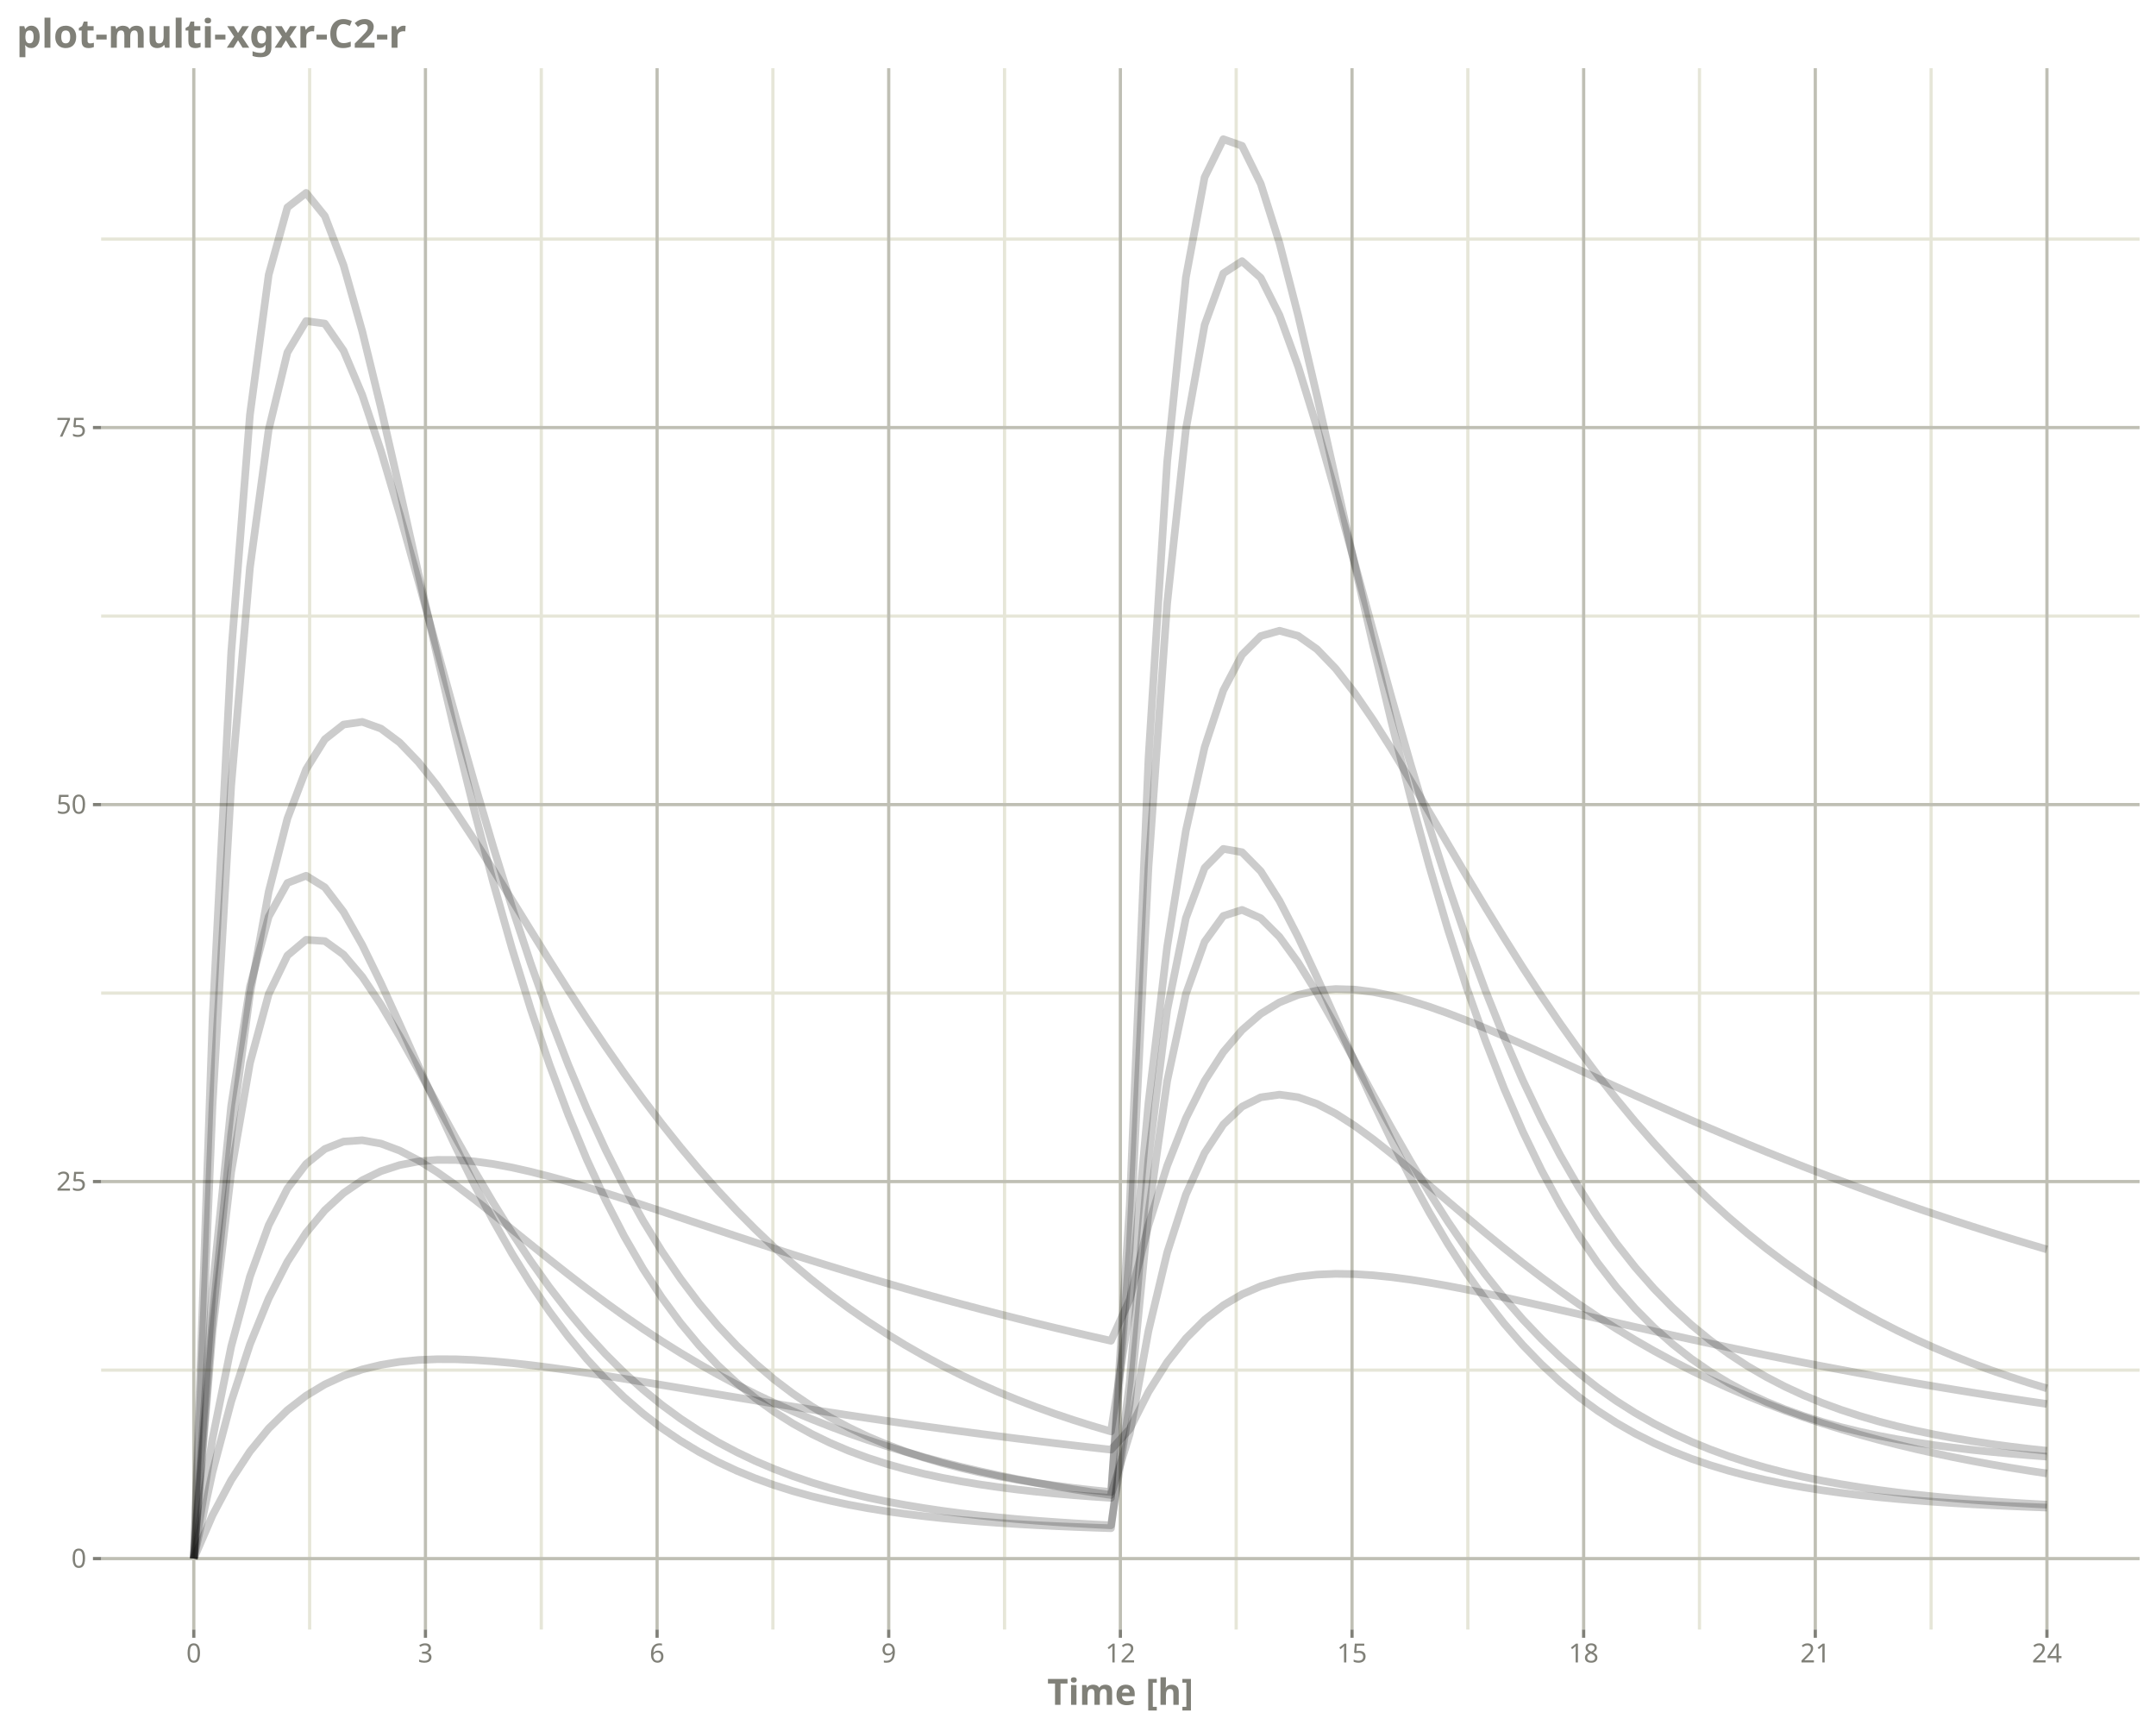
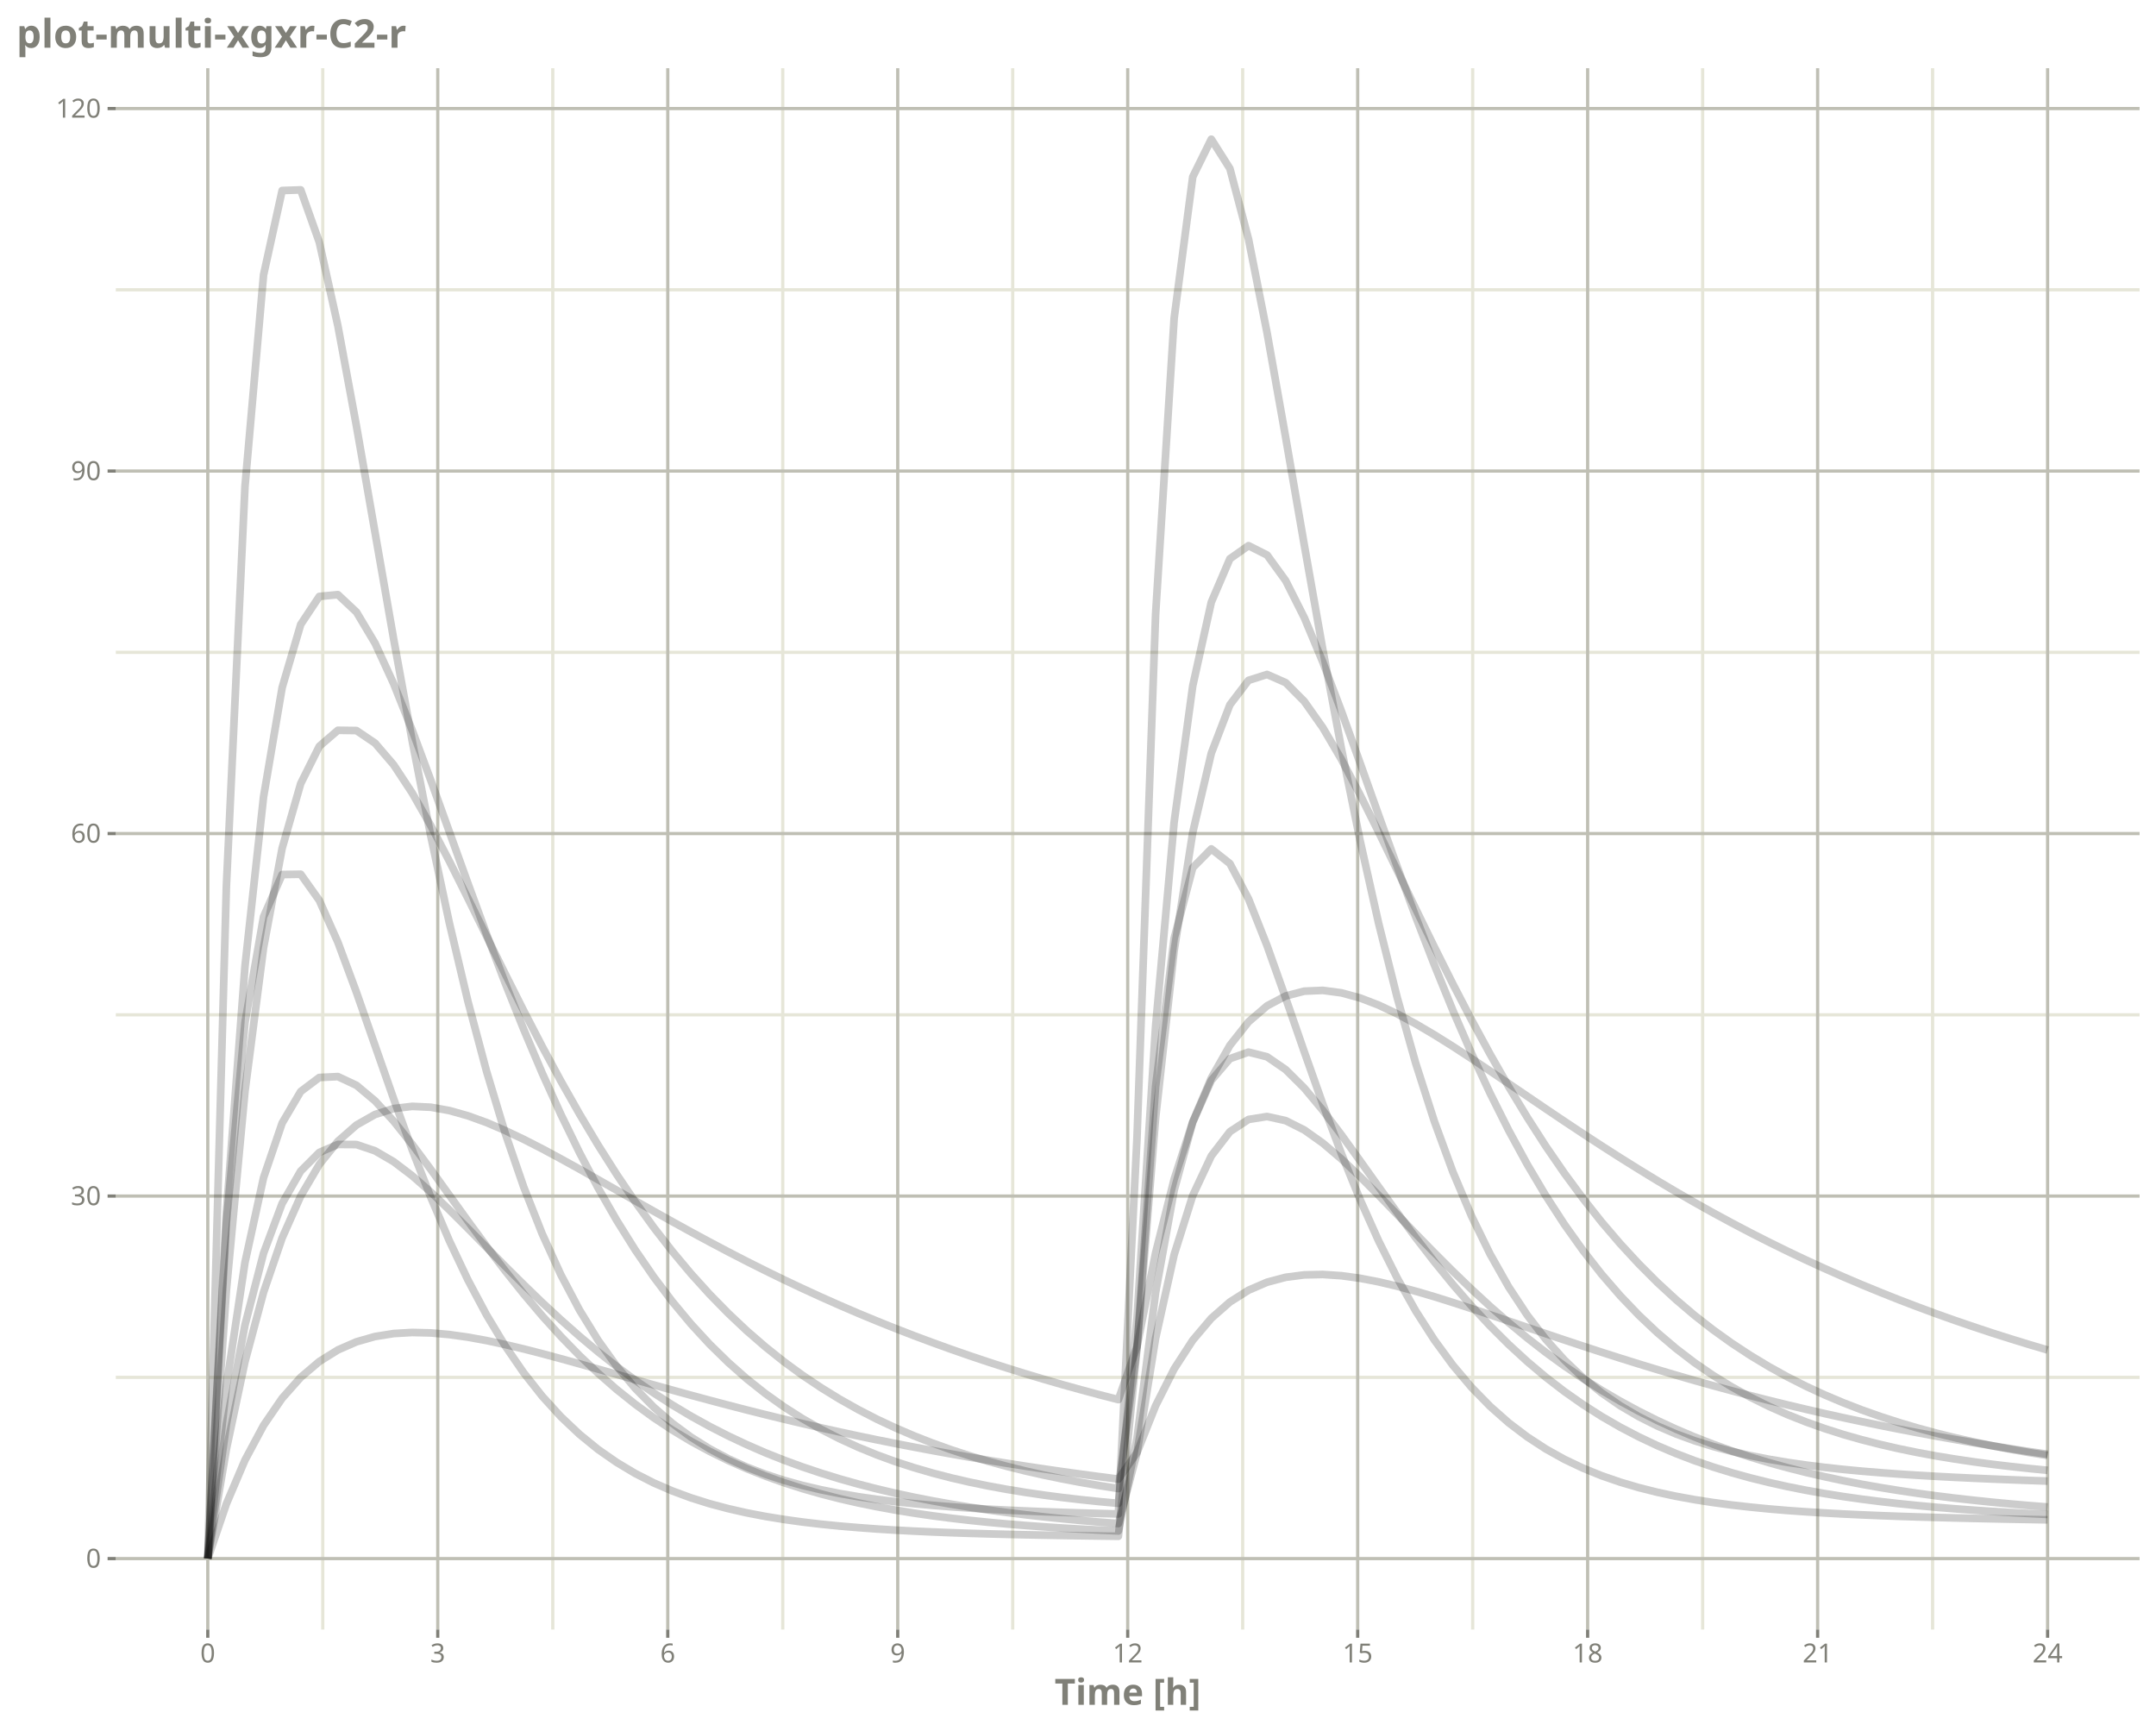
<svg xmlns="http://www.w3.org/2000/svg" class="svglite" data-engine-version="2.0" width="720.00pt" height="576.00pt" viewBox="0 0 720.00 576.00">
  <defs>
    <style type="text/css">
    .svglite line, .svglite polyline, .svglite polygon, .svglite path, .svglite rect, .svglite circle {
      fill: none;
      stroke: #000000;
      stroke-linecap: round;
      stroke-linejoin: round;
      stroke-miterlimit: 10.00;
    }
  </style>
  </defs>
  <rect width="100%" height="100%" style="stroke: none; fill: #FFFFFF;" />
  <defs>
    <clipPath id="cpMC4wMHw3MjAuMDB8MC4wMHw1NzYuMDA=">
      <rect x="0.00" y="0.00" width="720.00" height="576.00" />
    </clipPath>
  </defs>
  <g clip-path="url(#cpMC4wMHw3MjAuMDB8MC4wMHw1NzYuMDA=)">
-     <rect x="0" y="0.00" width="720.00" height="576.00" style="stroke-width: 1.07; stroke: #FFFFFF; fill: #FFFFFF;" />
+     <rect x="0.00" y="0.00" width="720.00" height="576.00" style="stroke-width: 1.07; stroke: #FFFFFF; fill: #FFFFFF;" />
  </g>
  <defs>
-     <clipPath id="cpMzMuNzh8NzE0LjUyfDIyLjc4fDU0NC4xMw==">
-       <rect x="33.78" y="22.78" width="680.74" height="521.34" />
+     <clipPath id="cpMzguNjd8NzE0LjUyfDIyLjc4fDU0NC4xMw==">
+       <rect x="38.67" y="22.78" width="675.85" height="521.34" />
    </clipPath>
  </defs>
-   <g clip-path="url(#cpMzMuNzh8NzE0LjUyfDIyLjc4fDU0NC4xMw==)">
-     <rect x="33.78" y="22.78" width="680.74" height="521.34" style="stroke-width: 1.07; stroke: none; fill: #FFFFFF;" />
-     <polyline points="33.78,457.49 714.52,457.49 " style="stroke-width: 1.07; stroke: #E6E6D8; stroke-linecap: butt;" />
-     <polyline points="33.78,331.60 714.52,331.60 " style="stroke-width: 1.07; stroke: #E6E6D8; stroke-linecap: butt;" />
-     <polyline points="33.78,205.72 714.52,205.72 " style="stroke-width: 1.07; stroke: #E6E6D8; stroke-linecap: butt;" />
-     <polyline points="33.78,79.83 714.52,79.83 " style="stroke-width: 1.07; stroke: #E6E6D8; stroke-linecap: butt;" />
-     <polyline points="103.40,544.13 103.40,22.78 " style="stroke-width: 1.07; stroke: #E6E6D8; stroke-linecap: butt;" />
-     <polyline points="180.76,544.13 180.76,22.78 " style="stroke-width: 1.07; stroke: #E6E6D8; stroke-linecap: butt;" />
-     <polyline points="258.11,544.13 258.11,22.78 " style="stroke-width: 1.07; stroke: #E6E6D8; stroke-linecap: butt;" />
-     <polyline points="335.47,544.13 335.47,22.78 " style="stroke-width: 1.07; stroke: #E6E6D8; stroke-linecap: butt;" />
-     <polyline points="412.83,544.13 412.83,22.78 " style="stroke-width: 1.07; stroke: #E6E6D8; stroke-linecap: butt;" />
-     <polyline points="490.19,544.13 490.19,22.78 " style="stroke-width: 1.07; stroke: #E6E6D8; stroke-linecap: butt;" />
-     <polyline points="567.54,544.13 567.54,22.78 " style="stroke-width: 1.07; stroke: #E6E6D8; stroke-linecap: butt;" />
-     <polyline points="644.90,544.13 644.90,22.78 " style="stroke-width: 1.07; stroke: #E6E6D8; stroke-linecap: butt;" />
-     <polyline points="33.78,520.43 714.52,520.43 " style="stroke-width: 1.07; stroke: #BFBFB4; stroke-linecap: butt;" />
-     <polyline points="33.78,394.54 714.52,394.54 " style="stroke-width: 1.07; stroke: #BFBFB4; stroke-linecap: butt;" />
-     <polyline points="33.78,268.66 714.52,268.66 " style="stroke-width: 1.07; stroke: #BFBFB4; stroke-linecap: butt;" />
-     <polyline points="33.78,142.77 714.52,142.77 " style="stroke-width: 1.07; stroke: #BFBFB4; stroke-linecap: butt;" />
-     <polyline points="64.72,544.13 64.72,22.78 " style="stroke-width: 1.07; stroke: #BFBFB4; stroke-linecap: butt;" />
-     <polyline points="142.08,544.13 142.08,22.78 " style="stroke-width: 1.07; stroke: #BFBFB4; stroke-linecap: butt;" />
-     <polyline points="219.44,544.13 219.44,22.78 " style="stroke-width: 1.07; stroke: #BFBFB4; stroke-linecap: butt;" />
-     <polyline points="296.79,544.13 296.79,22.78 " style="stroke-width: 1.07; stroke: #BFBFB4; stroke-linecap: butt;" />
-     <polyline points="374.15,544.13 374.15,22.78 " style="stroke-width: 1.07; stroke: #BFBFB4; stroke-linecap: butt;" />
-     <polyline points="451.51,544.13 451.51,22.78 " style="stroke-width: 1.07; stroke: #BFBFB4; stroke-linecap: butt;" />
-     <polyline points="528.86,544.13 528.86,22.78 " style="stroke-width: 1.07; stroke: #BFBFB4; stroke-linecap: butt;" />
-     <polyline points="606.22,544.13 606.22,22.78 " style="stroke-width: 1.07; stroke: #BFBFB4; stroke-linecap: butt;" />
-     <polyline points="683.58,544.13 683.58,22.78 " style="stroke-width: 1.07; stroke: #BFBFB4; stroke-linecap: butt;" />
-     <polyline points="64.72,520.43 70.97,440.35 77.22,378.71 83.47,332.12 89.73,297.76 95.98,273.33 102.23,256.89 108.48,246.86 114.73,241.94 120.98,241.04 127.23,243.29 133.48,247.96 139.73,254.47 145.99,262.32 152.24,271.15 158.49,280.62 164.74,290.49 170.99,300.56 177.24,310.67 183.49,320.71 189.74,330.56 195.99,340.16 202.25,349.47 208.50,358.43 214.75,367.03 221.00,375.24 227.25,383.07 233.50,390.50 239.75,397.55 246.00,404.22 252.25,410.51 258.50,416.45 264.76,422.03 271.01,427.29 277.26,432.23 283.51,436.87 289.76,441.22 296.01,445.30 302.26,449.12 308.51,452.70 314.76,456.05 321.02,459.18 327.27,462.12 333.52,464.86 339.77,467.43 346.02,469.83 352.27,472.08 358.52,474.18 364.77,476.14 371.02,477.98 377.28,437.11 383.53,368.32 389.78,316.09 396.03,277.34 402.28,249.53 408.53,230.54 414.78,218.64 421.03,212.39 427.28,210.61 433.53,212.33 439.79,216.76 446.04,223.25 452.29,231.26 458.54,240.38 464.79,250.25 471.04,260.59 477.29,271.20 483.54,281.88 489.79,292.50 496.05,302.96 502.30,313.17 508.55,323.08 514.80,332.64 521.05,341.82 527.30,350.61 533.55,358.99 539.80,366.96 546.05,374.52 552.31,381.68 558.56,388.45 564.81,394.83 571.06,400.85 577.31,406.52 583.56,411.85 589.81,416.87 596.06,421.57 602.31,425.99 608.56,430.14 614.82,434.02 621.07,437.67 627.32,441.08 633.57,444.28 639.82,447.28 646.07,450.09 652.32,452.72 658.57,455.19 664.82,457.50 671.08,459.66 677.33,461.69 683.58,463.59 " style="stroke-width: 2.56; stroke: #000000; stroke-opacity: 0.20; stroke-linecap: butt;" />
-     <polyline points="64.72,520.43 70.97,480.39 77.22,449.57 83.47,426.27 89.73,409.10 95.98,396.88 102.23,388.66 108.48,383.65 114.73,381.18 120.98,380.74 127.23,381.86 133.48,384.20 139.73,387.45 145.99,391.38 152.24,395.79 158.49,400.52 164.74,405.46 170.99,410.50 177.24,415.55 183.49,420.57 189.74,425.49 195.99,430.30 202.25,434.95 208.50,439.43 214.75,443.73 221.00,447.84 227.25,451.75 233.50,455.47 239.75,458.99 246.00,462.32 252.25,465.47 258.50,468.44 264.76,471.23 271.01,473.86 277.26,476.33 283.51,478.65 289.76,480.82 296.01,482.86 302.26,484.77 308.51,486.56 314.76,488.24 321.02,489.81 327.27,491.27 333.52,492.65 339.77,493.93 346.02,495.13 352.27,496.25 358.52,497.30 364.77,498.29 371.02,499.20 377.28,478.77 383.53,444.38 389.78,418.26 396.03,398.89 402.28,384.98 408.53,375.48 414.78,369.53 421.03,366.41 427.28,365.52 433.53,366.38 439.79,368.59 446.04,371.84 452.29,375.85 458.54,380.40 464.79,385.34 471.04,390.51 477.29,395.81 483.54,401.15 489.79,406.46 496.05,411.69 502.30,416.80 508.55,421.75 514.80,426.53 521.05,431.13 527.30,435.52 533.55,439.71 539.80,443.69 546.05,447.47 552.31,451.05 558.56,454.44 564.81,457.63 571.06,460.64 577.31,463.48 583.56,466.14 589.81,468.65 596.06,471.00 602.31,473.21 608.56,475.28 614.82,477.23 621.07,479.05 627.32,480.76 633.57,482.36 639.82,483.86 646.07,485.26 652.32,486.58 658.57,487.81 664.82,488.96 671.08,490.05 677.33,491.06 683.58,492.01 " style="stroke-width: 2.56; stroke: #000000; stroke-opacity: 0.20; stroke-linecap: butt;" />
-     <polyline points="64.72,520.43 70.97,340.60 77.22,217.84 83.47,138.47 89.73,91.75 95.98,69.25 102.23,64.41 108.48,72.15 114.73,88.56 120.98,110.67 127.23,136.24 133.48,163.59 139.73,191.49 145.99,219.07 152.24,245.72 158.49,271.04 164.74,294.76 170.99,316.76 177.24,336.97 183.49,355.41 189.74,372.14 195.99,387.22 202.25,400.77 208.50,412.88 214.75,423.67 221.00,433.26 227.25,441.76 233.50,449.28 239.75,455.91 246.00,461.74 252.25,466.87 258.50,471.38 264.76,475.33 271.01,478.79 277.26,481.82 283.51,484.47 289.76,486.78 296.01,488.80 302.26,490.57 308.51,492.12 314.76,493.47 321.02,494.65 327.27,495.69 333.52,496.59 339.77,497.39 346.02,498.09 352.27,498.71 358.52,499.25 364.77,499.73 371.02,500.16 377.28,402.50 383.53,253.46 389.78,154.22 396.03,92.64 402.28,59.20 408.53,46.48 414.78,48.69 421.03,61.38 427.28,81.15 433.53,105.39 439.79,132.18 446.04,160.08 452.29,188.05 458.54,215.36 464.79,241.50 471.04,266.16 477.29,289.15 483.54,310.37 489.79,329.80 496.05,347.47 502.30,363.47 508.55,377.87 514.80,390.78 521.05,402.31 527.30,412.58 533.55,421.71 539.80,429.79 546.05,436.94 552.31,443.25 558.56,448.81 564.81,453.70 571.06,458.01 577.31,461.79 583.56,465.11 589.81,468.03 596.06,470.58 602.31,472.83 608.56,474.80 614.82,476.54 621.07,478.06 627.32,479.41 633.57,480.59 639.82,481.64 646.07,482.57 652.32,483.39 658.57,484.12 664.82,484.78 671.08,485.37 677.33,485.90 683.58,486.38 " style="stroke-width: 2.56; stroke: #000000; stroke-opacity: 0.20; stroke-linecap: butt;" />
-     <polyline points="64.72,520.43 70.97,430.51 77.22,369.13 83.47,329.45 89.73,306.09 95.98,294.84 102.23,292.42 108.48,296.29 114.73,304.50 120.98,315.55 127.23,328.33 133.48,342.01 139.73,355.96 145.99,369.75 152.24,383.08 158.49,395.73 164.74,407.59 170.99,418.59 177.24,428.70 183.49,437.92 189.74,446.28 195.99,453.83 202.25,460.60 208.50,466.65 214.75,472.05 221.00,476.85 227.25,481.10 233.50,484.85 239.75,488.17 246.00,491.09 252.25,493.65 258.50,495.90 264.76,497.88 271.01,499.61 277.26,501.12 283.51,502.45 289.76,503.61 296.01,504.62 302.26,505.50 308.51,506.27 314.76,506.95 321.02,507.54 327.27,508.06 333.52,508.51 339.77,508.91 346.02,509.26 352.27,509.57 358.52,509.84 364.77,510.08 371.02,510.29 377.28,461.47 383.53,386.95 389.78,337.32 396.03,306.53 402.28,289.82 408.53,283.46 414.78,284.56 421.03,290.91 427.28,300.79 433.53,312.91 439.79,326.30 446.04,340.25 452.29,354.24 458.54,367.89 464.79,380.97 471.04,393.30 477.29,404.79 483.54,415.40 489.79,425.11 496.05,433.95 502.30,441.95 508.55,449.15 514.80,455.60 521.05,461.37 527.30,466.51 533.55,471.07 539.80,475.11 546.05,478.68 552.31,481.84 558.56,484.62 564.81,487.07 571.06,489.22 577.31,491.11 583.56,492.77 589.81,494.23 596.06,495.51 602.31,496.63 608.56,497.62 614.82,498.48 621.07,499.25 627.32,499.92 633.57,500.51 639.82,501.03 646.07,501.50 652.32,501.91 658.57,502.28 664.82,502.60 671.08,502.90 677.33,503.16 683.58,503.40 " style="stroke-width: 2.56; stroke: #000000; stroke-opacity: 0.20; stroke-linecap: butt;" />
-     <polyline points="64.72,520.43 70.97,491.52 77.22,467.97 83.47,448.90 89.73,433.55 95.98,421.31 102.23,411.64 108.48,404.12 114.73,398.38 120.98,394.11 127.23,391.07 133.48,389.03 139.73,387.82 145.99,387.30 152.24,387.33 158.49,387.82 164.74,388.68 170.99,389.84 177.24,391.25 183.49,392.84 189.74,394.57 195.99,396.43 202.25,398.37 208.50,400.37 214.75,402.42 221.00,404.49 227.25,406.58 233.50,408.67 239.75,410.75 246.00,412.83 252.25,414.88 258.50,416.91 264.76,418.92 271.01,420.89 277.26,422.83 283.51,424.74 289.76,426.62 296.01,428.46 302.26,430.26 308.51,432.03 314.76,433.76 321.02,435.45 327.27,437.11 333.52,438.73 339.77,440.31 346.02,441.86 352.27,443.37 358.52,444.85 364.77,446.30 371.02,447.71 377.28,433.91 383.53,409.15 389.78,389.26 396.03,373.42 402.28,360.96 408.53,351.29 414.78,343.95 421.03,338.53 427.28,334.71 433.53,332.20 439.79,330.78 446.04,330.25 452.29,330.44 458.54,331.23 464.79,332.50 471.04,334.17 477.29,336.14 483.54,338.36 489.79,340.77 496.05,343.32 502.30,345.99 508.55,348.74 514.80,351.54 521.05,354.38 527.30,357.23 533.55,360.09 539.80,362.94 546.05,365.77 552.31,368.57 558.56,371.34 564.81,374.08 571.06,376.77 577.31,379.42 583.56,382.03 589.81,384.59 596.06,387.10 602.31,389.56 608.56,391.97 614.82,394.34 621.07,396.65 627.32,398.92 633.57,401.13 639.82,403.30 646.07,405.42 652.32,407.50 658.57,409.52 664.82,411.51 671.08,413.45 677.33,415.34 683.58,417.20 " style="stroke-width: 2.56; stroke: #000000; stroke-opacity: 0.20; stroke-linecap: butt;" />
-     <polyline points="64.72,520.43 70.97,505.97 77.22,494.20 83.47,484.66 89.73,476.99 95.98,470.87 102.23,466.04 108.48,462.27 114.73,459.40 120.98,457.27 127.23,455.75 133.48,454.73 139.73,454.12 145.99,453.86 152.24,453.88 158.49,454.13 164.74,454.56 170.99,455.14 177.24,455.84 183.49,456.63 189.74,457.50 195.99,458.43 202.25,459.40 208.50,460.40 214.75,461.42 221.00,462.46 227.25,463.50 233.50,464.55 239.75,465.59 246.00,466.63 252.25,467.65 258.50,468.67 264.76,469.67 271.01,470.66 277.26,471.63 283.51,472.59 289.76,473.52 296.01,474.44 302.26,475.34 308.51,476.23 314.76,477.09 321.02,477.94 327.27,478.77 333.52,479.58 339.77,480.37 346.02,481.14 352.27,481.90 358.52,482.64 364.77,483.37 371.02,484.07 377.28,477.17 383.53,464.79 389.78,454.84 396.03,446.93 402.28,440.69 408.53,435.86 414.78,432.19 421.03,429.48 427.28,427.57 433.53,426.32 439.79,425.60 446.04,425.34 452.29,425.44 458.54,425.83 464.79,426.47 471.04,427.30 477.29,428.28 483.54,429.39 489.79,430.60 496.05,431.88 502.30,433.21 508.55,434.59 514.80,435.99 521.05,437.41 527.30,438.83 533.55,440.26 539.80,441.68 546.05,443.10 552.31,444.50 558.56,445.89 564.81,447.25 571.06,448.60 577.31,449.93 583.56,451.23 589.81,452.51 596.06,453.76 602.31,455.00 608.56,456.20 614.82,457.38 621.07,458.54 627.32,459.67 633.57,460.78 639.82,461.87 646.07,462.93 652.32,463.96 658.57,464.98 664.82,465.97 671.08,466.94 677.33,467.89 683.58,468.81 " style="stroke-width: 2.56; stroke: #000000; stroke-opacity: 0.20; stroke-linecap: butt;" />
-     <polyline points="64.72,520.43 70.97,369.16 77.22,262.12 83.47,189.51 89.73,143.45 95.98,117.68 102.23,107.20 108.48,108.04 114.73,117.08 120.98,131.90 127.23,150.58 133.48,171.67 139.73,194.05 145.99,216.90 152.24,239.59 158.49,261.68 164.74,282.85 170.99,302.91 177.24,321.73 183.49,339.25 189.74,355.44 195.99,370.32 202.25,383.94 208.50,396.34 214.75,407.60 221.00,417.78 227.25,426.97 233.50,435.24 239.75,442.66 246.00,449.32 252.25,455.27 258.50,460.59 264.76,465.33 271.01,469.56 277.26,473.32 283.51,476.67 289.76,479.65 296.01,482.29 302.26,484.64 308.51,486.72 314.76,488.57 321.02,490.21 327.27,491.66 333.52,492.96 339.77,494.11 346.02,495.13 352.27,496.04 358.52,496.85 364.77,497.57 371.02,498.21 377.28,416.93 383.53,289.65 389.78,201.39 396.03,143.35 402.28,108.51 408.53,91.28 414.78,87.20 421.03,92.77 427.28,105.23 433.53,122.42 439.79,142.69 446.04,164.75 452.29,187.64 458.54,210.65 464.79,233.25 471.04,255.07 477.29,275.85 483.54,295.44 489.79,313.75 496.05,330.73 502.30,346.38 508.55,360.74 514.80,373.85 521.05,385.78 527.30,396.60 533.55,406.38 539.80,415.20 546.05,423.13 552.31,430.26 558.56,436.65 564.81,442.37 571.06,447.48 577.31,452.05 583.56,456.13 589.81,459.76 596.06,463.00 602.31,465.89 608.56,468.47 614.82,470.76 621.07,472.80 627.32,474.63 633.57,476.25 639.82,477.71 646.07,479.01 652.32,480.17 658.57,481.21 664.82,482.15 671.08,482.99 677.33,483.75 683.58,484.43 " style="stroke-width: 2.56; stroke: #000000; stroke-opacity: 0.20; stroke-linecap: butt;" />
-     <polyline points="64.72,520.43 70.97,444.80 77.22,391.28 83.47,354.97 89.73,331.94 95.98,319.06 102.23,313.81 108.48,314.23 114.73,318.76 120.98,326.16 127.23,335.50 133.48,346.05 139.73,357.24 145.99,368.66 152.24,380.01 158.49,391.05 164.74,401.64 170.99,411.67 177.24,421.08 183.49,429.84 189.74,437.93 195.99,445.38 202.25,452.18 208.50,458.39 214.75,464.01 221.00,469.11 227.25,473.70 233.50,477.83 239.75,481.55 246.00,484.87 252.25,487.85 258.50,490.51 264.76,492.88 271.01,495.00 277.26,496.88 283.51,498.55 289.76,500.04 296.01,501.36 302.26,502.53 308.51,503.57 314.76,504.50 321.02,505.32 327.27,506.05 333.52,506.69 339.77,507.27 346.02,507.78 352.27,508.23 358.52,508.64 364.77,509.00 371.02,509.32 377.28,468.68 383.53,405.04 389.78,360.91 396.03,331.89 402.28,314.47 408.53,305.85 414.78,303.82 421.03,306.60 427.28,312.83 433.53,321.43 439.79,331.56 446.04,342.59 452.29,354.04 458.54,365.54 464.79,376.84 471.04,387.75 477.29,398.14 483.54,407.94 489.79,417.09 496.05,425.58 502.30,433.40 508.55,440.58 514.80,447.14 521.05,453.11 527.30,458.51 533.55,463.40 539.80,467.81 546.05,471.78 552.31,475.34 558.56,478.54 564.81,481.40 571.06,483.95 577.31,486.24 583.56,488.28 589.81,490.10 596.06,491.72 602.31,493.16 608.56,494.45 614.82,495.59 621.07,496.62 627.32,497.53 633.57,498.34 639.82,499.07 646.07,499.72 652.32,500.30 658.57,500.82 664.82,501.29 671.08,501.71 677.33,502.09 683.58,502.43 " style="stroke-width: 2.56; stroke: #000000; stroke-opacity: 0.20; stroke-linecap: butt;" />
+   <g clip-path="url(#cpMzguNjd8NzE0LjUyfDIyLjc4fDU0NC4xMw==)">
+     <rect x="38.67" y="22.78" width="675.85" height="521.34" style="stroke-width: 1.07; stroke: none; fill: #FFFFFF;" />
+     <polyline points="38.67,459.91 714.52,459.91 " style="stroke-width: 1.07; stroke: #E6E6D8; stroke-linecap: butt;" />
+     <polyline points="38.67,338.86 714.52,338.86 " style="stroke-width: 1.07; stroke: #E6E6D8; stroke-linecap: butt;" />
+     <polyline points="38.67,217.82 714.52,217.82 " style="stroke-width: 1.07; stroke: #E6E6D8; stroke-linecap: butt;" />
+     <polyline points="38.67,96.77 714.52,96.77 " style="stroke-width: 1.07; stroke: #E6E6D8; stroke-linecap: butt;" />
+     <polyline points="107.79,544.13 107.79,22.78 " style="stroke-width: 1.07; stroke: #E6E6D8; stroke-linecap: butt;" />
+     <polyline points="184.60,544.13 184.60,22.78 " style="stroke-width: 1.07; stroke: #E6E6D8; stroke-linecap: butt;" />
+     <polyline points="261.40,544.13 261.40,22.78 " style="stroke-width: 1.07; stroke: #E6E6D8; stroke-linecap: butt;" />
+     <polyline points="338.20,544.13 338.20,22.78 " style="stroke-width: 1.07; stroke: #E6E6D8; stroke-linecap: butt;" />
+     <polyline points="415.00,544.13 415.00,22.78 " style="stroke-width: 1.07; stroke: #E6E6D8; stroke-linecap: butt;" />
+     <polyline points="491.80,544.13 491.80,22.78 " style="stroke-width: 1.07; stroke: #E6E6D8; stroke-linecap: butt;" />
+     <polyline points="568.60,544.13 568.60,22.78 " style="stroke-width: 1.07; stroke: #E6E6D8; stroke-linecap: butt;" />
+     <polyline points="645.40,544.13 645.40,22.78 " style="stroke-width: 1.07; stroke: #E6E6D8; stroke-linecap: butt;" />
+     <polyline points="38.67,520.43 714.52,520.43 " style="stroke-width: 1.07; stroke: #BFBFB4; stroke-linecap: butt;" />
+     <polyline points="38.67,399.38 714.52,399.38 " style="stroke-width: 1.07; stroke: #BFBFB4; stroke-linecap: butt;" />
+     <polyline points="38.67,278.34 714.52,278.34 " style="stroke-width: 1.07; stroke: #BFBFB4; stroke-linecap: butt;" />
+     <polyline points="38.67,157.29 714.52,157.29 " style="stroke-width: 1.07; stroke: #BFBFB4; stroke-linecap: butt;" />
+     <polyline points="38.67,36.25 714.52,36.25 " style="stroke-width: 1.07; stroke: #BFBFB4; stroke-linecap: butt;" />
+     <polyline points="69.39,544.13 69.39,22.78 " style="stroke-width: 1.07; stroke: #BFBFB4; stroke-linecap: butt;" />
+     <polyline points="146.19,544.13 146.19,22.78 " style="stroke-width: 1.07; stroke: #BFBFB4; stroke-linecap: butt;" />
+     <polyline points="223.00,544.13 223.00,22.78 " style="stroke-width: 1.07; stroke: #BFBFB4; stroke-linecap: butt;" />
+     <polyline points="299.80,544.13 299.80,22.78 " style="stroke-width: 1.07; stroke: #BFBFB4; stroke-linecap: butt;" />
+     <polyline points="376.60,544.13 376.60,22.78 " style="stroke-width: 1.07; stroke: #BFBFB4; stroke-linecap: butt;" />
+     <polyline points="453.40,544.13 453.40,22.78 " style="stroke-width: 1.07; stroke: #BFBFB4; stroke-linecap: butt;" />
+     <polyline points="530.20,544.13 530.20,22.78 " style="stroke-width: 1.07; stroke: #BFBFB4; stroke-linecap: butt;" />
+     <polyline points="607.00,544.13 607.00,22.78 " style="stroke-width: 1.07; stroke: #BFBFB4; stroke-linecap: butt;" />
+     <polyline points="683.80,544.13 683.80,22.78 " style="stroke-width: 1.07; stroke: #BFBFB4; stroke-linecap: butt;" />
+     <polyline points="69.39,520.43 75.60,295.99 81.81,162.50 88.01,91.81 94.22,63.62 100.42,63.41 106.63,80.88 112.84,108.83 119.04,142.27 125.25,177.86 131.46,213.37 137.66,247.42 143.87,279.19 150.07,308.24 156.28,334.43 162.49,357.75 168.69,378.33 174.90,396.37 181.10,412.07 187.31,425.68 193.52,437.43 199.72,447.52 205.93,456.18 212.13,463.58 218.34,469.90 224.55,475.29 230.75,479.87 236.96,483.76 243.17,487.07 249.37,489.88 255.58,492.26 261.78,494.29 267.99,496.00 274.20,497.46 280.40,498.70 286.61,499.76 292.81,500.66 299.02,501.43 305.23,502.09 311.43,502.65 317.64,503.14 323.84,503.56 330.05,503.93 336.26,504.25 342.46,504.53 348.67,504.78 354.88,505.00 361.08,505.19 367.29,505.37 373.49,505.53 379.70,379.96 385.91,205.24 392.11,106.24 398.32,59.05 404.52,46.48 410.73,56.29 416.94,79.84 423.14,111.14 429.35,146.08 435.56,181.94 441.76,216.94 447.97,250.01 454.17,280.53 460.38,308.24 466.59,333.06 472.79,355.07 479.00,374.43 485.20,391.34 491.41,406.04 497.62,418.76 503.82,429.73 510.03,439.15 516.23,447.23 522.44,454.14 528.65,460.05 534.85,465.08 541.06,469.38 547.27,473.03 553.47,476.15 559.68,478.80 565.88,481.07 572.09,483.00 578.30,484.64 584.50,486.05 590.71,487.26 596.91,488.30 603.12,489.20 609.33,489.97 615.53,490.65 621.74,491.24 627.95,491.75 634.15,492.21 640.36,492.61 646.56,492.97 652.77,493.30 658.98,493.59 665.18,493.86 671.39,494.11 677.59,494.34 683.80,494.55 " style="stroke-width: 2.56; stroke: #000000; stroke-opacity: 0.20; stroke-linecap: butt;" />
+     <polyline points="69.39,520.43 75.60,408.21 81.81,341.47 88.01,306.12 94.22,292.02 100.42,291.92 106.63,300.65 112.84,314.63 119.04,331.35 125.25,349.14 131.46,366.90 137.66,383.93 143.87,399.81 150.07,414.34 156.28,427.43 162.49,439.09 168.69,449.38 174.90,458.40 181.10,466.25 187.31,473.06 193.52,478.93 199.72,483.98 205.93,488.30 212.13,492.01 218.34,495.17 224.55,497.86 230.75,500.15 236.96,502.10 243.17,503.75 249.37,505.16 255.58,506.35 261.78,507.36 267.99,508.22 274.20,508.95 280.40,509.57 286.61,510.09 292.81,510.55 299.02,510.93 305.23,511.26 311.43,511.54 317.64,511.79 323.84,512.00 330.05,512.18 336.26,512.34 342.46,512.48 348.67,512.60 354.88,512.71 361.08,512.81 367.29,512.90 373.49,512.98 379.70,450.19 385.91,362.83 392.11,313.34 398.32,289.74 404.52,283.46 410.73,288.36 416.94,300.13 423.14,315.78 429.35,333.26 435.56,351.19 441.76,368.69 447.97,385.22 454.17,400.48 460.38,414.33 466.59,426.74 472.79,437.75 479.00,447.43 485.20,455.89 491.41,463.24 497.62,469.60 503.82,475.08 510.03,479.79 516.23,483.83 522.44,487.29 528.65,490.24 534.85,492.76 541.06,494.90 547.27,496.73 553.47,498.29 559.68,499.62 565.88,500.75 572.09,501.71 578.30,502.54 584.50,503.24 590.71,503.85 596.91,504.37 603.12,504.81 609.33,505.20 615.53,505.54 621.74,505.83 627.95,506.09 634.15,506.32 640.36,506.52 646.56,506.70 652.77,506.86 658.98,507.01 665.18,507.14 671.39,507.27 677.59,507.38 683.80,507.49 " style="stroke-width: 2.56; stroke: #000000; stroke-opacity: 0.20; stroke-linecap: butt;" />
+     <polyline points="69.39,520.43 75.60,483.89 81.81,454.67 88.01,431.51 94.22,413.37 100.42,399.38 106.63,388.82 112.84,381.09 119.04,375.66 125.25,372.14 131.46,370.16 137.66,369.43 143.87,369.72 150.07,370.83 156.28,372.58 162.49,374.83 168.69,377.49 174.90,380.44 181.10,383.61 187.31,386.95 193.52,390.38 199.72,393.89 205.93,397.42 212.13,400.95 218.34,404.46 224.55,407.93 230.75,411.35 236.96,414.70 243.17,417.98 249.37,421.18 255.58,424.29 261.78,427.32 267.99,430.25 274.20,433.10 280.40,435.86 286.61,438.53 292.81,441.10 299.02,443.59 305.23,446.00 311.43,448.31 317.64,450.55 323.84,452.71 330.05,454.79 336.26,456.79 342.46,458.72 348.67,460.58 354.88,462.37 361.08,464.09 367.29,465.76 373.49,467.35 379.70,449.62 385.91,418.40 392.11,393.77 398.32,374.62 404.52,359.98 410.73,349.06 416.94,341.21 423.14,335.87 429.35,332.58 435.56,330.96 441.76,330.70 447.97,331.53 454.17,333.22 460.38,335.61 466.59,338.54 472.79,341.88 479.00,345.54 485.20,349.42 491.41,353.47 497.62,357.62 503.82,361.82 510.03,366.04 516.23,370.25 522.44,374.43 528.65,378.55 534.85,382.60 541.06,386.57 547.27,390.45 553.47,394.24 559.68,397.92 565.88,401.50 572.09,404.97 578.30,408.33 584.50,411.59 590.71,414.74 596.91,417.79 603.12,420.74 609.33,423.58 615.53,426.33 621.74,428.98 627.95,431.53 634.15,434.00 640.36,436.37 646.56,438.67 652.77,440.88 658.98,443.00 665.18,445.06 671.39,447.03 677.59,448.94 683.80,450.78 " style="stroke-width: 2.56; stroke: #000000; stroke-opacity: 0.20; stroke-linecap: butt;" />
+     <polyline points="69.39,520.43 75.60,502.16 81.81,487.55 88.01,475.97 94.22,466.90 100.42,459.91 106.63,454.63 112.84,450.76 119.04,448.05 125.25,446.28 131.46,445.29 137.66,444.93 143.87,445.08 150.07,445.63 156.28,446.50 162.49,447.63 168.69,448.96 174.90,450.43 181.10,452.02 187.31,453.69 193.52,455.41 199.72,457.16 205.93,458.92 212.13,460.69 218.34,462.45 224.55,464.18 230.75,465.89 236.96,467.56 243.17,469.20 249.37,470.80 255.58,472.36 261.78,473.87 267.99,475.34 274.20,476.77 280.40,478.14 286.61,479.48 292.81,480.77 299.02,482.01 305.23,483.21 311.43,484.37 317.64,485.49 323.84,486.57 330.05,487.61 336.26,488.61 342.46,489.57 348.67,490.50 354.88,491.40 361.08,492.26 367.29,493.09 373.49,493.89 379.70,485.03 385.91,469.41 392.11,457.10 398.32,447.52 404.52,440.20 410.73,434.75 416.94,430.82 423.14,428.15 429.35,426.50 435.56,425.70 441.76,425.56 447.97,425.98 454.17,426.83 460.38,428.02 466.59,429.49 472.79,431.16 479.00,432.98 485.20,434.93 491.41,436.95 497.62,439.02 503.82,441.12 510.03,443.24 516.23,445.34 522.44,447.43 528.65,449.49 534.85,451.52 541.06,453.50 547.27,455.44 553.47,457.33 559.68,459.17 565.88,460.96 572.09,462.70 578.30,464.38 584.50,466.01 590.71,467.59 596.91,469.11 603.12,470.58 609.33,472.01 615.53,473.38 621.74,474.70 627.95,475.98 634.15,477.21 640.36,478.40 646.56,479.55 652.77,480.65 658.98,481.72 665.18,482.74 671.39,483.73 677.59,484.69 683.80,485.60 " style="stroke-width: 2.56; stroke: #000000; stroke-opacity: 0.20; stroke-linecap: butt;" />
+     <polyline points="69.39,520.43 75.60,430.89 81.81,364.44 88.01,316.48 94.22,283.24 100.42,261.65 106.63,249.20 112.84,243.85 119.04,243.94 125.25,248.14 131.46,255.38 137.66,264.80 143.87,275.71 150.07,287.58 156.28,299.99 162.49,312.61 168.69,325.18 174.90,337.52 181.10,349.49 187.31,360.99 193.52,371.96 199.72,382.34 205.93,392.13 212.13,401.31 218.34,409.89 224.55,417.87 230.75,425.29 236.96,432.15 243.17,438.49 249.37,444.34 255.58,449.72 261.78,454.67 267.99,459.21 274.20,463.37 280.40,467.19 286.61,470.68 292.81,473.87 299.02,476.78 305.23,479.44 311.43,481.87 317.64,484.09 323.84,486.12 330.05,487.96 336.26,489.64 342.46,491.18 348.67,492.58 354.88,493.85 361.08,495.02 367.29,496.08 373.49,497.05 379.70,449.95 385.91,373.40 392.11,317.45 398.32,277.95 404.52,251.51 410.73,235.33 416.94,227.18 423.14,225.21 429.35,227.94 435.56,234.19 441.76,242.98 447.97,253.57 454.17,265.34 460.38,277.81 466.59,290.63 472.79,303.51 479.00,316.22 485.20,328.60 491.41,340.55 497.62,351.99 503.82,362.85 510.03,373.10 516.23,382.75 522.44,391.77 528.65,400.19 534.85,408.03 541.06,415.29 547.27,422.01 553.47,428.22 559.68,433.94 565.88,439.21 572.09,444.05 578.30,448.50 584.50,452.58 590.71,456.32 596.91,459.75 603.12,462.89 609.33,465.76 615.53,468.38 621.74,470.79 627.95,472.98 634.15,474.99 640.36,476.83 646.56,478.51 652.77,480.05 658.98,481.45 665.18,482.74 671.39,483.92 677.59,485.01 683.80,486.00 " style="stroke-width: 2.56; stroke: #000000; stroke-opacity: 0.20; stroke-linecap: butt;" />
+     <polyline points="69.39,520.43 75.60,475.66 81.81,442.44 88.01,418.46 94.22,401.84 100.42,391.04 106.63,384.82 112.84,382.14 119.04,382.18 125.25,384.28 131.46,387.90 137.66,392.61 143.87,398.07 150.07,404.01 156.28,410.21 162.49,416.52 168.69,422.80 174.90,428.97 181.10,434.96 187.31,440.71 193.52,446.19 199.72,451.39 205.93,456.28 212.13,460.87 218.34,465.16 224.55,469.15 230.75,472.86 236.96,476.29 243.17,479.46 249.37,482.38 255.58,485.08 261.78,487.55 267.99,489.82 274.20,491.90 280.40,493.81 286.61,495.55 292.81,497.15 299.02,498.61 305.23,499.94 311.43,501.15 317.64,502.26 323.84,503.27 330.05,504.20 336.26,505.04 342.46,505.80 348.67,506.50 354.88,507.14 361.08,507.72 367.29,508.25 373.49,508.74 379.70,485.19 385.91,446.91 392.11,418.94 398.32,399.19 404.52,385.97 410.73,377.88 416.94,373.80 423.14,372.82 429.35,374.19 435.56,377.31 441.76,381.71 447.97,387.00 454.17,392.88 460.38,399.12 466.59,405.53 472.79,411.97 479.00,418.32 485.20,424.52 491.41,430.49 497.62,436.21 503.82,441.64 510.03,446.77 516.23,451.59 522.44,456.10 528.65,460.31 534.85,464.23 541.06,467.86 547.27,471.22 553.47,474.32 559.68,477.19 565.88,479.82 572.09,482.24 578.30,484.47 584.50,486.51 590.71,488.38 596.91,490.09 603.12,491.66 609.33,493.09 615.53,494.41 621.74,495.61 627.95,496.71 634.15,497.71 640.36,498.63 646.56,499.47 652.77,500.24 658.98,500.94 665.18,501.59 671.39,502.18 677.59,502.72 683.80,503.21 " style="stroke-width: 2.56; stroke: #000000; stroke-opacity: 0.20; stroke-linecap: butt;" />
+     <polyline points="69.39,520.43 75.60,405.03 81.81,322.64 88.01,266.09 94.22,229.59 100.42,208.52 106.63,199.16 112.84,198.56 119.04,204.38 125.25,214.78 131.46,228.31 137.66,243.86 143.87,260.57 150.07,277.79 156.28,295.02 162.49,311.92 168.69,328.22 174.90,343.75 181.10,358.40 187.31,372.12 193.52,384.86 199.72,396.64 205.93,407.46 212.13,417.38 218.34,426.42 224.55,434.64 230.75,442.09 236.96,448.83 243.17,454.91 249.37,460.39 255.58,465.32 261.78,469.74 267.99,473.70 274.20,477.25 280.40,480.42 286.61,483.26 292.81,485.79 299.02,488.06 305.23,490.07 311.43,491.87 317.64,493.48 323.84,494.91 330.05,496.18 336.26,497.32 342.46,498.33 348.67,499.24 354.88,500.05 361.08,500.77 367.29,501.42 373.49,501.99 379.70,440.18 385.91,342.75 392.11,274.50 398.32,229.00 404.52,201.07 410.73,186.58 416.94,182.21 423.14,185.33 429.35,193.88 435.56,206.22 441.76,221.08 447.97,237.49 454.17,254.69 460.38,272.12 466.59,289.37 472.79,306.13 479.00,322.19 485.20,337.42 491.41,351.72 497.62,365.06 503.82,377.43 510.03,388.82 516.23,399.28 522.44,408.85 528.65,417.56 534.85,425.48 541.06,432.65 547.27,439.14 553.47,444.99 559.68,450.26 565.88,455.01 572.09,459.27 578.30,463.09 584.50,466.52 590.71,469.60 596.91,472.35 603.12,474.81 609.33,477.01 615.53,478.99 621.74,480.75 627.95,482.33 634.15,483.75 640.36,485.02 646.56,486.16 652.77,487.18 658.98,488.10 665.18,488.93 671.39,489.67 677.59,490.35 683.80,490.96 " style="stroke-width: 2.56; stroke: #000000; stroke-opacity: 0.20; stroke-linecap: butt;" />
+     <polyline points="69.39,520.43 75.60,462.73 81.81,421.54 88.01,393.26 94.22,375.01 100.42,364.47 106.63,359.79 112.84,359.49 119.04,362.40 125.25,367.60 131.46,374.37 137.66,382.15 143.87,390.50 150.07,399.11 156.28,407.73 162.49,416.17 168.69,424.32 174.90,432.09 181.10,439.42 187.31,446.27 193.52,452.65 199.72,458.53 205.93,463.95 212.13,468.90 218.34,473.42 224.55,477.53 230.75,481.26 236.96,484.63 243.17,487.67 249.37,490.41 255.58,492.87 261.78,495.08 267.99,497.07 274.20,498.84 280.40,500.43 286.61,501.85 292.81,503.11 299.02,504.24 305.23,505.25 311.43,506.15 317.64,506.95 323.84,507.67 330.05,508.31 336.26,508.87 342.46,509.38 348.67,509.83 354.88,510.24 361.08,510.60 367.29,510.92 373.49,511.21 379.70,480.30 385.91,431.59 392.11,397.46 398.32,374.71 404.52,360.75 410.73,353.50 416.94,351.32 423.14,352.88 429.35,357.15 435.56,363.32 441.76,370.76 447.97,378.96 454.17,387.56 460.38,396.28 466.59,404.90 472.79,413.28 479.00,421.31 485.20,428.92 491.41,436.08 497.62,442.75 503.82,448.93 510.03,454.63 516.23,459.86 522.44,464.64 528.65,469.00 534.85,472.95 541.06,476.54 547.27,479.78 553.47,482.71 559.68,485.35 565.88,487.72 572.09,489.85 578.30,491.76 584.50,493.48 590.71,495.01 596.91,496.39 603.12,497.62 609.33,498.72 615.53,499.71 621.74,500.59 627.95,501.38 634.15,502.09 640.36,502.72 646.56,503.29 652.77,503.80 658.98,504.26 665.18,504.68 671.39,505.05 677.59,505.39 683.80,505.69 " style="stroke-width: 2.56; stroke: #000000; stroke-opacity: 0.20; stroke-linecap: butt;" />
  </g>
  <g clip-path="url(#cpMC4wMHw3MjAuMDB8MC4wMHw1NzYuMDA=)">
-     <text x="28.85" y="523.46" text-anchor="end" style="font-size: 8.80px; fill: #808078; font-family: sans;" textLength="4.89px" lengthAdjust="spacingAndGlyphs">0</text>
-     <text x="28.85" y="397.57" text-anchor="end" style="font-size: 8.80px; fill: #808078; font-family: sans;" textLength="9.79px" lengthAdjust="spacingAndGlyphs">25</text>
-     <text x="28.85" y="271.69" text-anchor="end" style="font-size: 8.80px; fill: #808078; font-family: sans;" textLength="9.79px" lengthAdjust="spacingAndGlyphs">50</text>
-     <text x="28.85" y="145.80" text-anchor="end" style="font-size: 8.80px; fill: #808078; font-family: sans;" textLength="9.79px" lengthAdjust="spacingAndGlyphs">75</text>
-     <polyline points="31.04,520.43 33.78,520.43 " style="stroke-width: 1.07; stroke: #808078; stroke-linecap: butt;" />
-     <polyline points="31.04,394.54 33.78,394.54 " style="stroke-width: 1.07; stroke: #808078; stroke-linecap: butt;" />
-     <polyline points="31.04,268.66 33.78,268.66 " style="stroke-width: 1.07; stroke: #808078; stroke-linecap: butt;" />
-     <polyline points="31.04,142.77 33.78,142.77 " style="stroke-width: 1.07; stroke: #808078; stroke-linecap: butt;" />
-     <polyline points="64.72,546.87 64.72,544.13 " style="stroke-width: 1.07; stroke: #808078; stroke-linecap: butt;" />
-     <polyline points="142.08,546.87 142.08,544.13 " style="stroke-width: 1.07; stroke: #808078; stroke-linecap: butt;" />
-     <polyline points="219.44,546.87 219.44,544.13 " style="stroke-width: 1.07; stroke: #808078; stroke-linecap: butt;" />
-     <polyline points="296.79,546.87 296.79,544.13 " style="stroke-width: 1.07; stroke: #808078; stroke-linecap: butt;" />
-     <polyline points="374.15,546.87 374.15,544.13 " style="stroke-width: 1.07; stroke: #808078; stroke-linecap: butt;" />
-     <polyline points="451.51,546.87 451.51,544.13 " style="stroke-width: 1.07; stroke: #808078; stroke-linecap: butt;" />
-     <polyline points="528.86,546.87 528.86,544.13 " style="stroke-width: 1.07; stroke: #808078; stroke-linecap: butt;" />
-     <polyline points="606.22,546.87 606.22,544.13 " style="stroke-width: 1.07; stroke: #808078; stroke-linecap: butt;" />
-     <polyline points="683.58,546.87 683.58,544.13 " style="stroke-width: 1.07; stroke: #808078; stroke-linecap: butt;" />
-     <text x="64.72" y="555.11" text-anchor="middle" style="font-size: 8.80px; fill: #808078; font-family: sans;" textLength="4.89px" lengthAdjust="spacingAndGlyphs">0</text>
-     <text x="142.08" y="555.11" text-anchor="middle" style="font-size: 8.80px; fill: #808078; font-family: sans;" textLength="4.89px" lengthAdjust="spacingAndGlyphs">3</text>
-     <text x="219.44" y="555.11" text-anchor="middle" style="font-size: 8.80px; fill: #808078; font-family: sans;" textLength="4.89px" lengthAdjust="spacingAndGlyphs">6</text>
-     <text x="296.79" y="555.11" text-anchor="middle" style="font-size: 8.80px; fill: #808078; font-family: sans;" textLength="4.89px" lengthAdjust="spacingAndGlyphs">9</text>
-     <text x="374.15" y="555.11" text-anchor="middle" style="font-size: 8.80px; fill: #808078; font-family: sans;" textLength="9.79px" lengthAdjust="spacingAndGlyphs">12</text>
-     <text x="451.51" y="555.11" text-anchor="middle" style="font-size: 8.80px; fill: #808078; font-family: sans;" textLength="9.79px" lengthAdjust="spacingAndGlyphs">15</text>
-     <text x="528.86" y="555.11" text-anchor="middle" style="font-size: 8.80px; fill: #808078; font-family: sans;" textLength="9.79px" lengthAdjust="spacingAndGlyphs">18</text>
-     <text x="606.22" y="555.11" text-anchor="middle" style="font-size: 8.80px; fill: #808078; font-family: sans;" textLength="9.79px" lengthAdjust="spacingAndGlyphs">21</text>
-     <text x="683.58" y="555.11" text-anchor="middle" style="font-size: 8.80px; fill: #808078; font-family: sans;" textLength="9.79px" lengthAdjust="spacingAndGlyphs">24</text>
-     <text x="374.15" y="569.26" text-anchor="middle" style="font-size: 12.10px; font-weight: bold; fill: #808078; font-family: sans;" textLength="43.71px" lengthAdjust="spacingAndGlyphs">Time [h]</text>
+     <text x="33.74" y="523.46" text-anchor="end" style="font-size: 8.80px; fill: #808078; font-family: sans;" textLength="4.89px" lengthAdjust="spacingAndGlyphs">0</text>
+     <text x="33.74" y="402.41" text-anchor="end" style="font-size: 8.80px; fill: #808078; font-family: sans;" textLength="9.79px" lengthAdjust="spacingAndGlyphs">30</text>
+     <text x="33.74" y="281.37" text-anchor="end" style="font-size: 8.80px; fill: #808078; font-family: sans;" textLength="9.79px" lengthAdjust="spacingAndGlyphs">60</text>
+     <text x="33.74" y="160.32" text-anchor="end" style="font-size: 8.80px; fill: #808078; font-family: sans;" textLength="9.79px" lengthAdjust="spacingAndGlyphs">90</text>
+     <text x="33.74" y="39.28" text-anchor="end" style="font-size: 8.80px; fill: #808078; font-family: sans;" textLength="14.68px" lengthAdjust="spacingAndGlyphs">120</text>
+     <polyline points="35.93,520.43 38.67,520.43 " style="stroke-width: 1.07; stroke: #808078; stroke-linecap: butt;" />
+     <polyline points="35.93,399.38 38.67,399.38 " style="stroke-width: 1.07; stroke: #808078; stroke-linecap: butt;" />
+     <polyline points="35.93,278.34 38.67,278.34 " style="stroke-width: 1.07; stroke: #808078; stroke-linecap: butt;" />
+     <polyline points="35.93,157.29 38.67,157.29 " style="stroke-width: 1.07; stroke: #808078; stroke-linecap: butt;" />
+     <polyline points="35.93,36.25 38.67,36.25 " style="stroke-width: 1.07; stroke: #808078; stroke-linecap: butt;" />
+     <polyline points="69.39,546.87 69.39,544.13 " style="stroke-width: 1.07; stroke: #808078; stroke-linecap: butt;" />
+     <polyline points="146.19,546.87 146.19,544.13 " style="stroke-width: 1.07; stroke: #808078; stroke-linecap: butt;" />
+     <polyline points="223.00,546.87 223.00,544.13 " style="stroke-width: 1.07; stroke: #808078; stroke-linecap: butt;" />
+     <polyline points="299.80,546.87 299.80,544.13 " style="stroke-width: 1.07; stroke: #808078; stroke-linecap: butt;" />
+     <polyline points="376.60,546.87 376.60,544.13 " style="stroke-width: 1.07; stroke: #808078; stroke-linecap: butt;" />
+     <polyline points="453.40,546.87 453.40,544.13 " style="stroke-width: 1.07; stroke: #808078; stroke-linecap: butt;" />
+     <polyline points="530.20,546.87 530.20,544.13 " style="stroke-width: 1.07; stroke: #808078; stroke-linecap: butt;" />
+     <polyline points="607.00,546.87 607.00,544.13 " style="stroke-width: 1.07; stroke: #808078; stroke-linecap: butt;" />
+     <polyline points="683.80,546.87 683.80,544.13 " style="stroke-width: 1.07; stroke: #808078; stroke-linecap: butt;" />
+     <text x="69.39" y="555.11" text-anchor="middle" style="font-size: 8.80px; fill: #808078; font-family: sans;" textLength="4.89px" lengthAdjust="spacingAndGlyphs">0</text>
+     <text x="146.19" y="555.11" text-anchor="middle" style="font-size: 8.80px; fill: #808078; font-family: sans;" textLength="4.89px" lengthAdjust="spacingAndGlyphs">3</text>
+     <text x="223.00" y="555.11" text-anchor="middle" style="font-size: 8.80px; fill: #808078; font-family: sans;" textLength="4.89px" lengthAdjust="spacingAndGlyphs">6</text>
+     <text x="299.80" y="555.11" text-anchor="middle" style="font-size: 8.80px; fill: #808078; font-family: sans;" textLength="4.89px" lengthAdjust="spacingAndGlyphs">9</text>
+     <text x="376.60" y="555.11" text-anchor="middle" style="font-size: 8.80px; fill: #808078; font-family: sans;" textLength="9.79px" lengthAdjust="spacingAndGlyphs">12</text>
+     <text x="453.40" y="555.11" text-anchor="middle" style="font-size: 8.80px; fill: #808078; font-family: sans;" textLength="9.79px" lengthAdjust="spacingAndGlyphs">15</text>
+     <text x="530.20" y="555.11" text-anchor="middle" style="font-size: 8.80px; fill: #808078; font-family: sans;" textLength="9.79px" lengthAdjust="spacingAndGlyphs">18</text>
+     <text x="607.00" y="555.11" text-anchor="middle" style="font-size: 8.80px; fill: #808078; font-family: sans;" textLength="9.79px" lengthAdjust="spacingAndGlyphs">21</text>
+     <text x="683.80" y="555.11" text-anchor="middle" style="font-size: 8.80px; fill: #808078; font-family: sans;" textLength="9.79px" lengthAdjust="spacingAndGlyphs">24</text>
+     <text x="376.60" y="569.26" text-anchor="middle" style="font-size: 12.10px; font-weight: bold; fill: #808078; font-family: sans;" textLength="43.71px" lengthAdjust="spacingAndGlyphs">Time [h]</text>
    <text x="5.48" y="15.93" style="font-size: 13.20px; font-weight: bold; fill: #808078; font-family: sans;" textLength="112.96px" lengthAdjust="spacingAndGlyphs">plot-multi-xgxr-C2-r</text>
  </g>
</svg>
